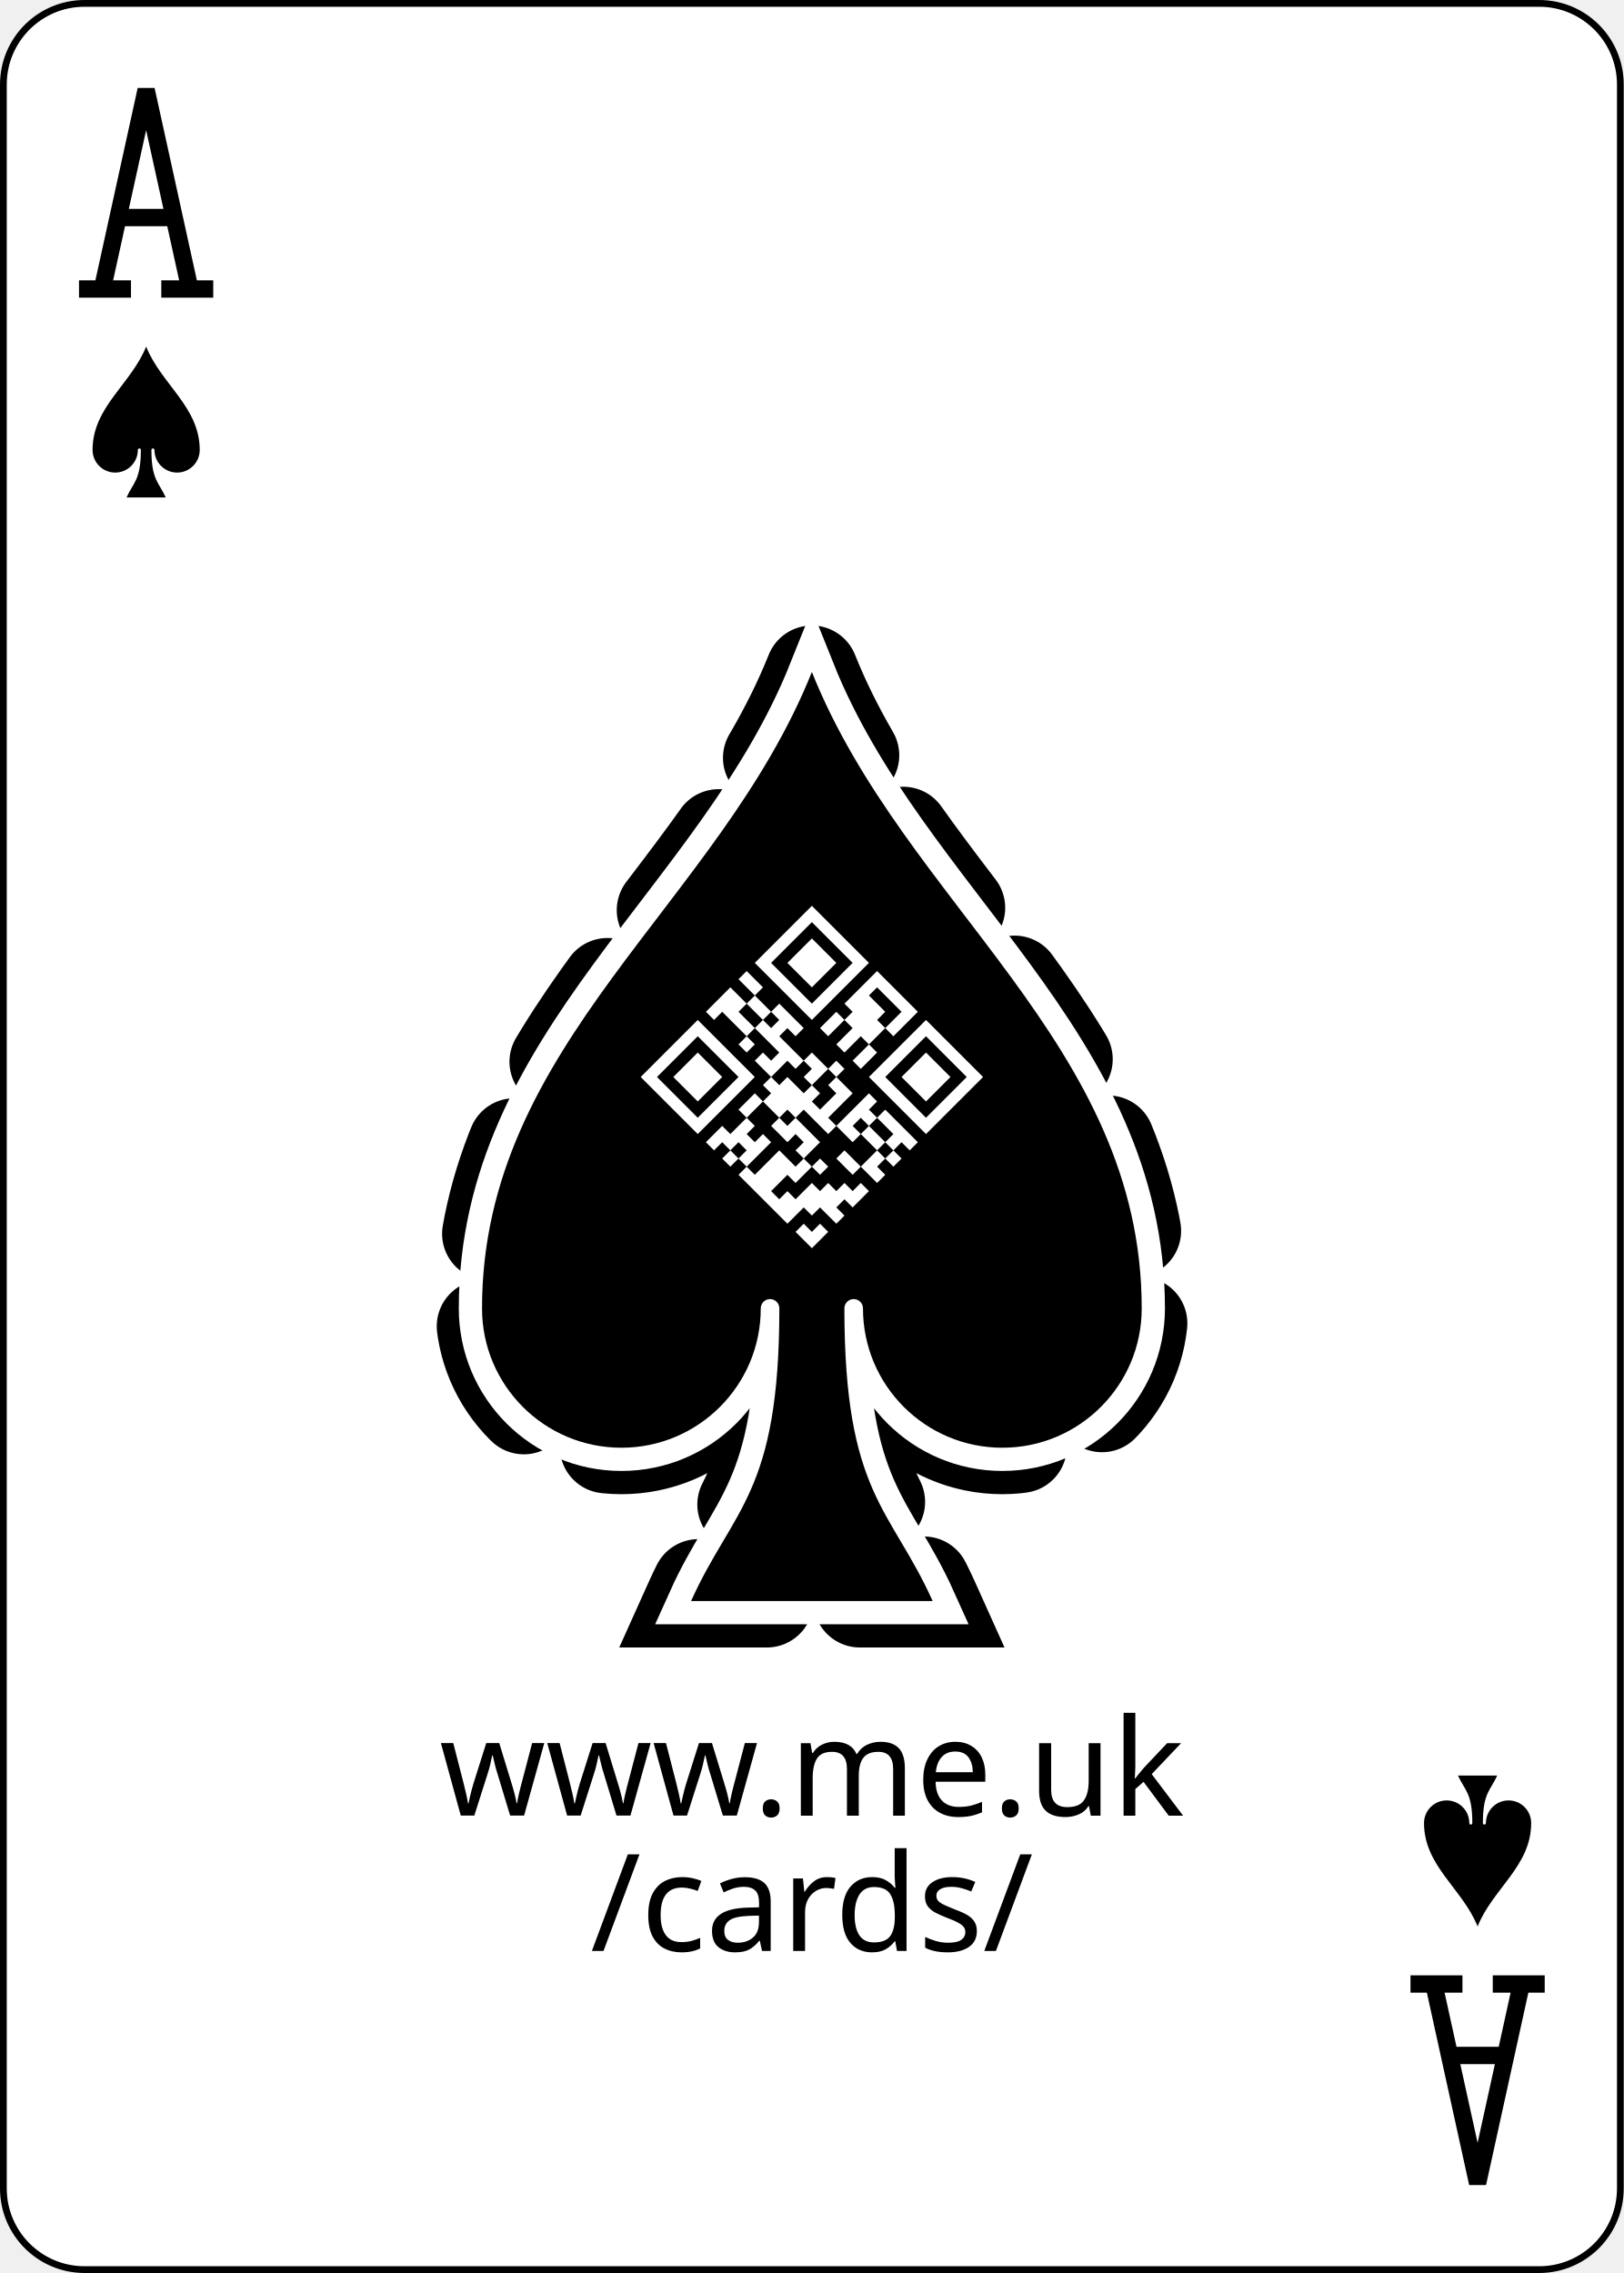
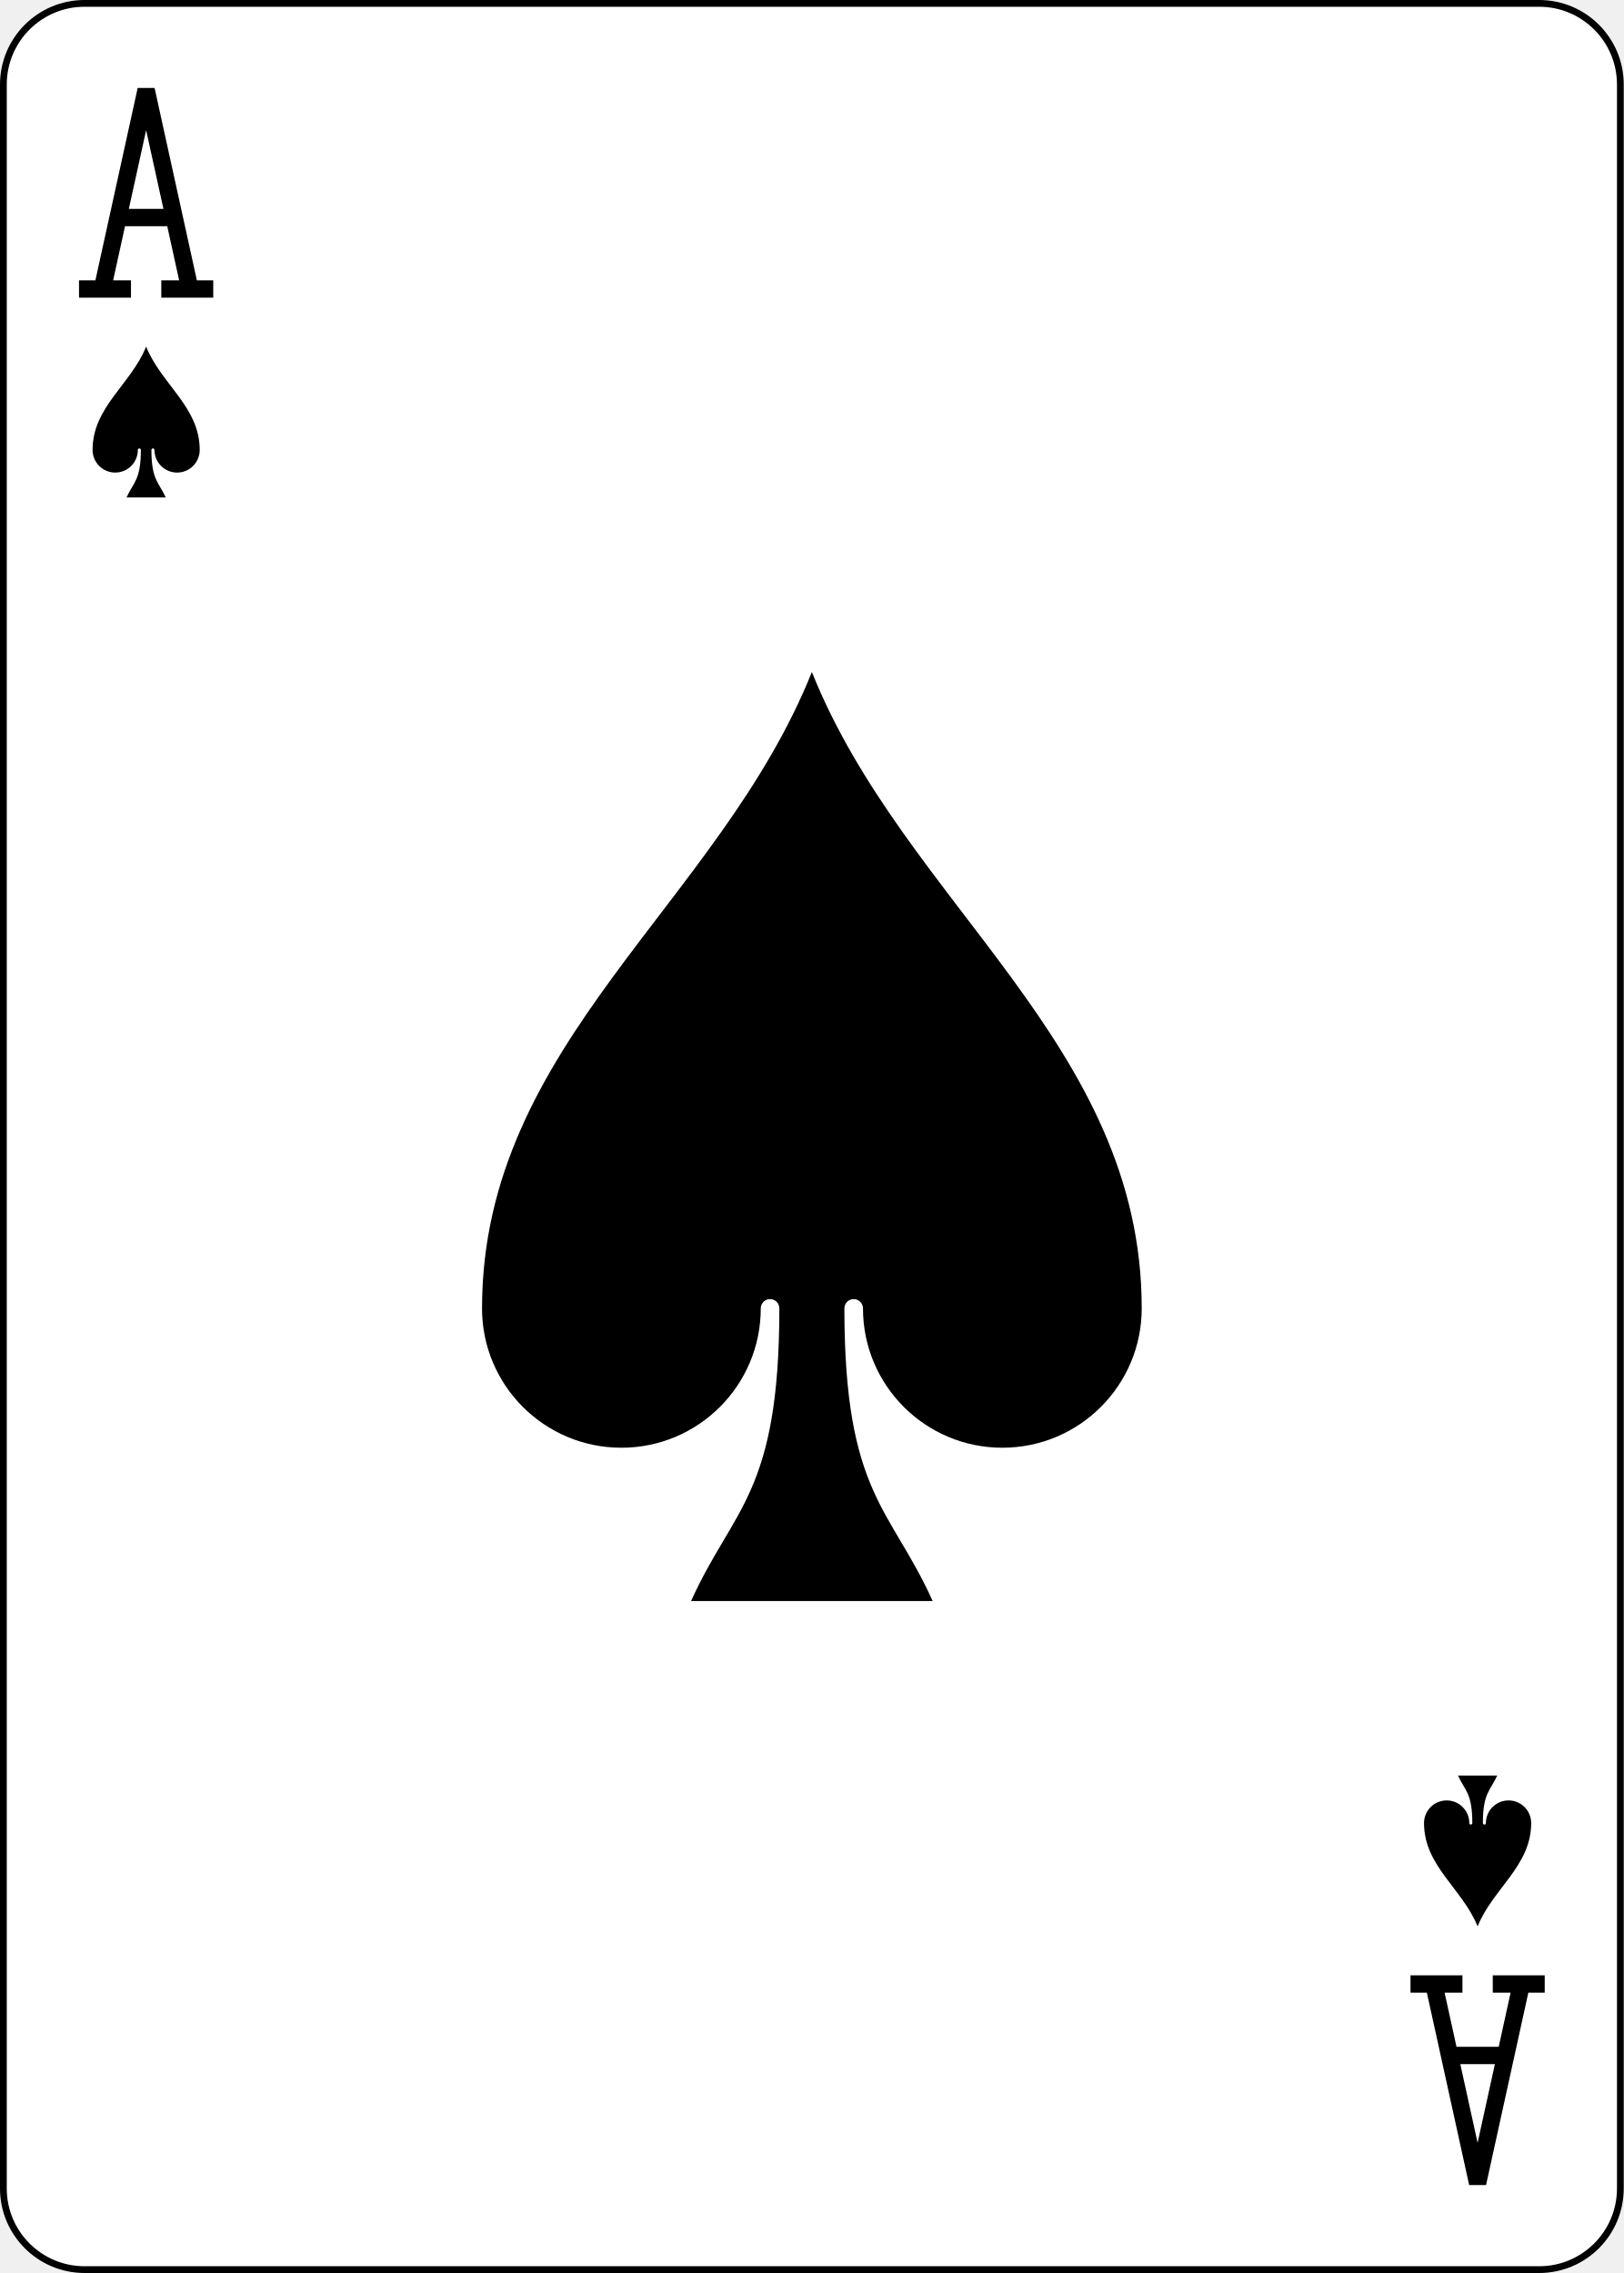
<svg xmlns="http://www.w3.org/2000/svg" xmlns:xlink="http://www.w3.org/1999/xlink" class="card" face="AS" height="3.5in" preserveAspectRatio="none" viewBox="-120 -168 240 336" width="2.5in">
  <defs>
    <symbol id="VSA" viewBox="-500 -500 1000 1000" preserveAspectRatio="xMinYMid">
      <path d="M-270 460L-110 460M-200 450L0 -460L200 450M110 460L270 460M-120 130L120 130" stroke="black" stroke-width="80" stroke-linecap="square" stroke-miterlimit="1.5" fill="none" />
    </symbol>
    <symbol id="SSA" viewBox="-600 -600 1200 1200" preserveAspectRatio="xMinYMid">
      <path d="M0 -500C100 -250 355 -100 355 185A150 150 0 0 1 55 185A10 10 0 0 0 35 185C35 385 85 400 130 500L-130 500C-85 400 -35 385 -35 185A10 10 0 0 0 -55 185A150 150 0 0 1 -355 185C-355 -100 -100 -250 0 -500Z" />
    </symbol>
  </defs>
  <rect width="239" height="335" x="-119.5" y="-167.5" rx="12" ry="12" fill="white" stroke="black" />
-   <use xlink:href="#SSA" fill="black" height="164.8" width="164.8" x="-82.4" y="-82.4" stroke="black" stroke-width="100" stroke-dasharray="100,100" stroke-linecap="round" />
-   <use xlink:href="#SSA" fill="black" height="164.8" width="164.8" x="-82.4" y="-82.4" stroke="white" stroke-width="50" />
  <use xlink:href="#SSA" fill="black" height="164.8" width="164.8" x="-82.4" y="-82.4" />
-   <path transform="translate(0,-10)rotate(45)scale(1.704)translate(-14,-14)" fill="white" stroke="none" d="M4,4h7v7h-7M5,5v5h5v-5M12,4h5v3h-1v2h1v2h-1v-2h-1v2h-1v-2h-1v2h-1v-2h1v-1h-1M13,5v1h2v1h1v-2M18,4h7v7h-7M19,5v5h5v-5M6,6h3v3h-3M20,6h3v3h-3M4,12h2v1h2v-1h3v1h-1v1h3v-1h2v-1h1v1h2v3h1v-4h1v1h1v-1h4v1h-1v1h1v1h-1v1h1v1h-2v1h-2v-1h2v-2h-2v1h-2v1h-3v1h3v2h1v-1h1v1h-1v2h-1v2h1v-1h1v-2h1v-1h1v-1h1v-1h1v2h-1v1h1v1h-2v1h-1v2h-6v-1h-1v1h-1v-1h-1v1h-1v-2h1v-2h-1v-2h1v-1h-1v-1h-2v-1h1v-1h-3v1h1v1h-1v-1h-3v1h-1v-3h2v-1h-2M8,13v1h1v-1M15,13v2h1v1h1v-2h-1v-1M21,13v1h2v-1M6,14v1h2v-1M13,14v1h-1v2h1v-1h2v-1h-1v-1M20,14v1h1v-1M23,14v1h1v-1M15,18v1h1v-1M4,18h7v7h-7M5,19v5h5v-5M13,19v2h1v1h1v-1h1v3h1v-3h2v-1h-1v-1h-1v1h-2v-1M6,20h3v3h-3M14,23v1h1v-1M24,23h1v2h-2v-1h1" />
-   <text font-size="20" font-family="Bariol" fill="black" text-anchor="middle" y="100.4">www.me.uk</text>
-   <text font-size="20" font-family="Bariol" fill="black" text-anchor="middle" y="120.4">/cards/</text>
  <use xlink:href="#VSA" height="32" width="32" x="-114.4" y="-156" />
  <use xlink:href="#SSA" fill="black" height="26.769" width="26.769" x="-111.784" y="-119" />
  <g transform="rotate(180)">
    <use xlink:href="#VSA" height="32" width="32" x="-114.4" y="-156" />
    <use xlink:href="#SSA" fill="black" height="26.769" width="26.769" x="-111.784" y="-119" />
  </g>
</svg>
